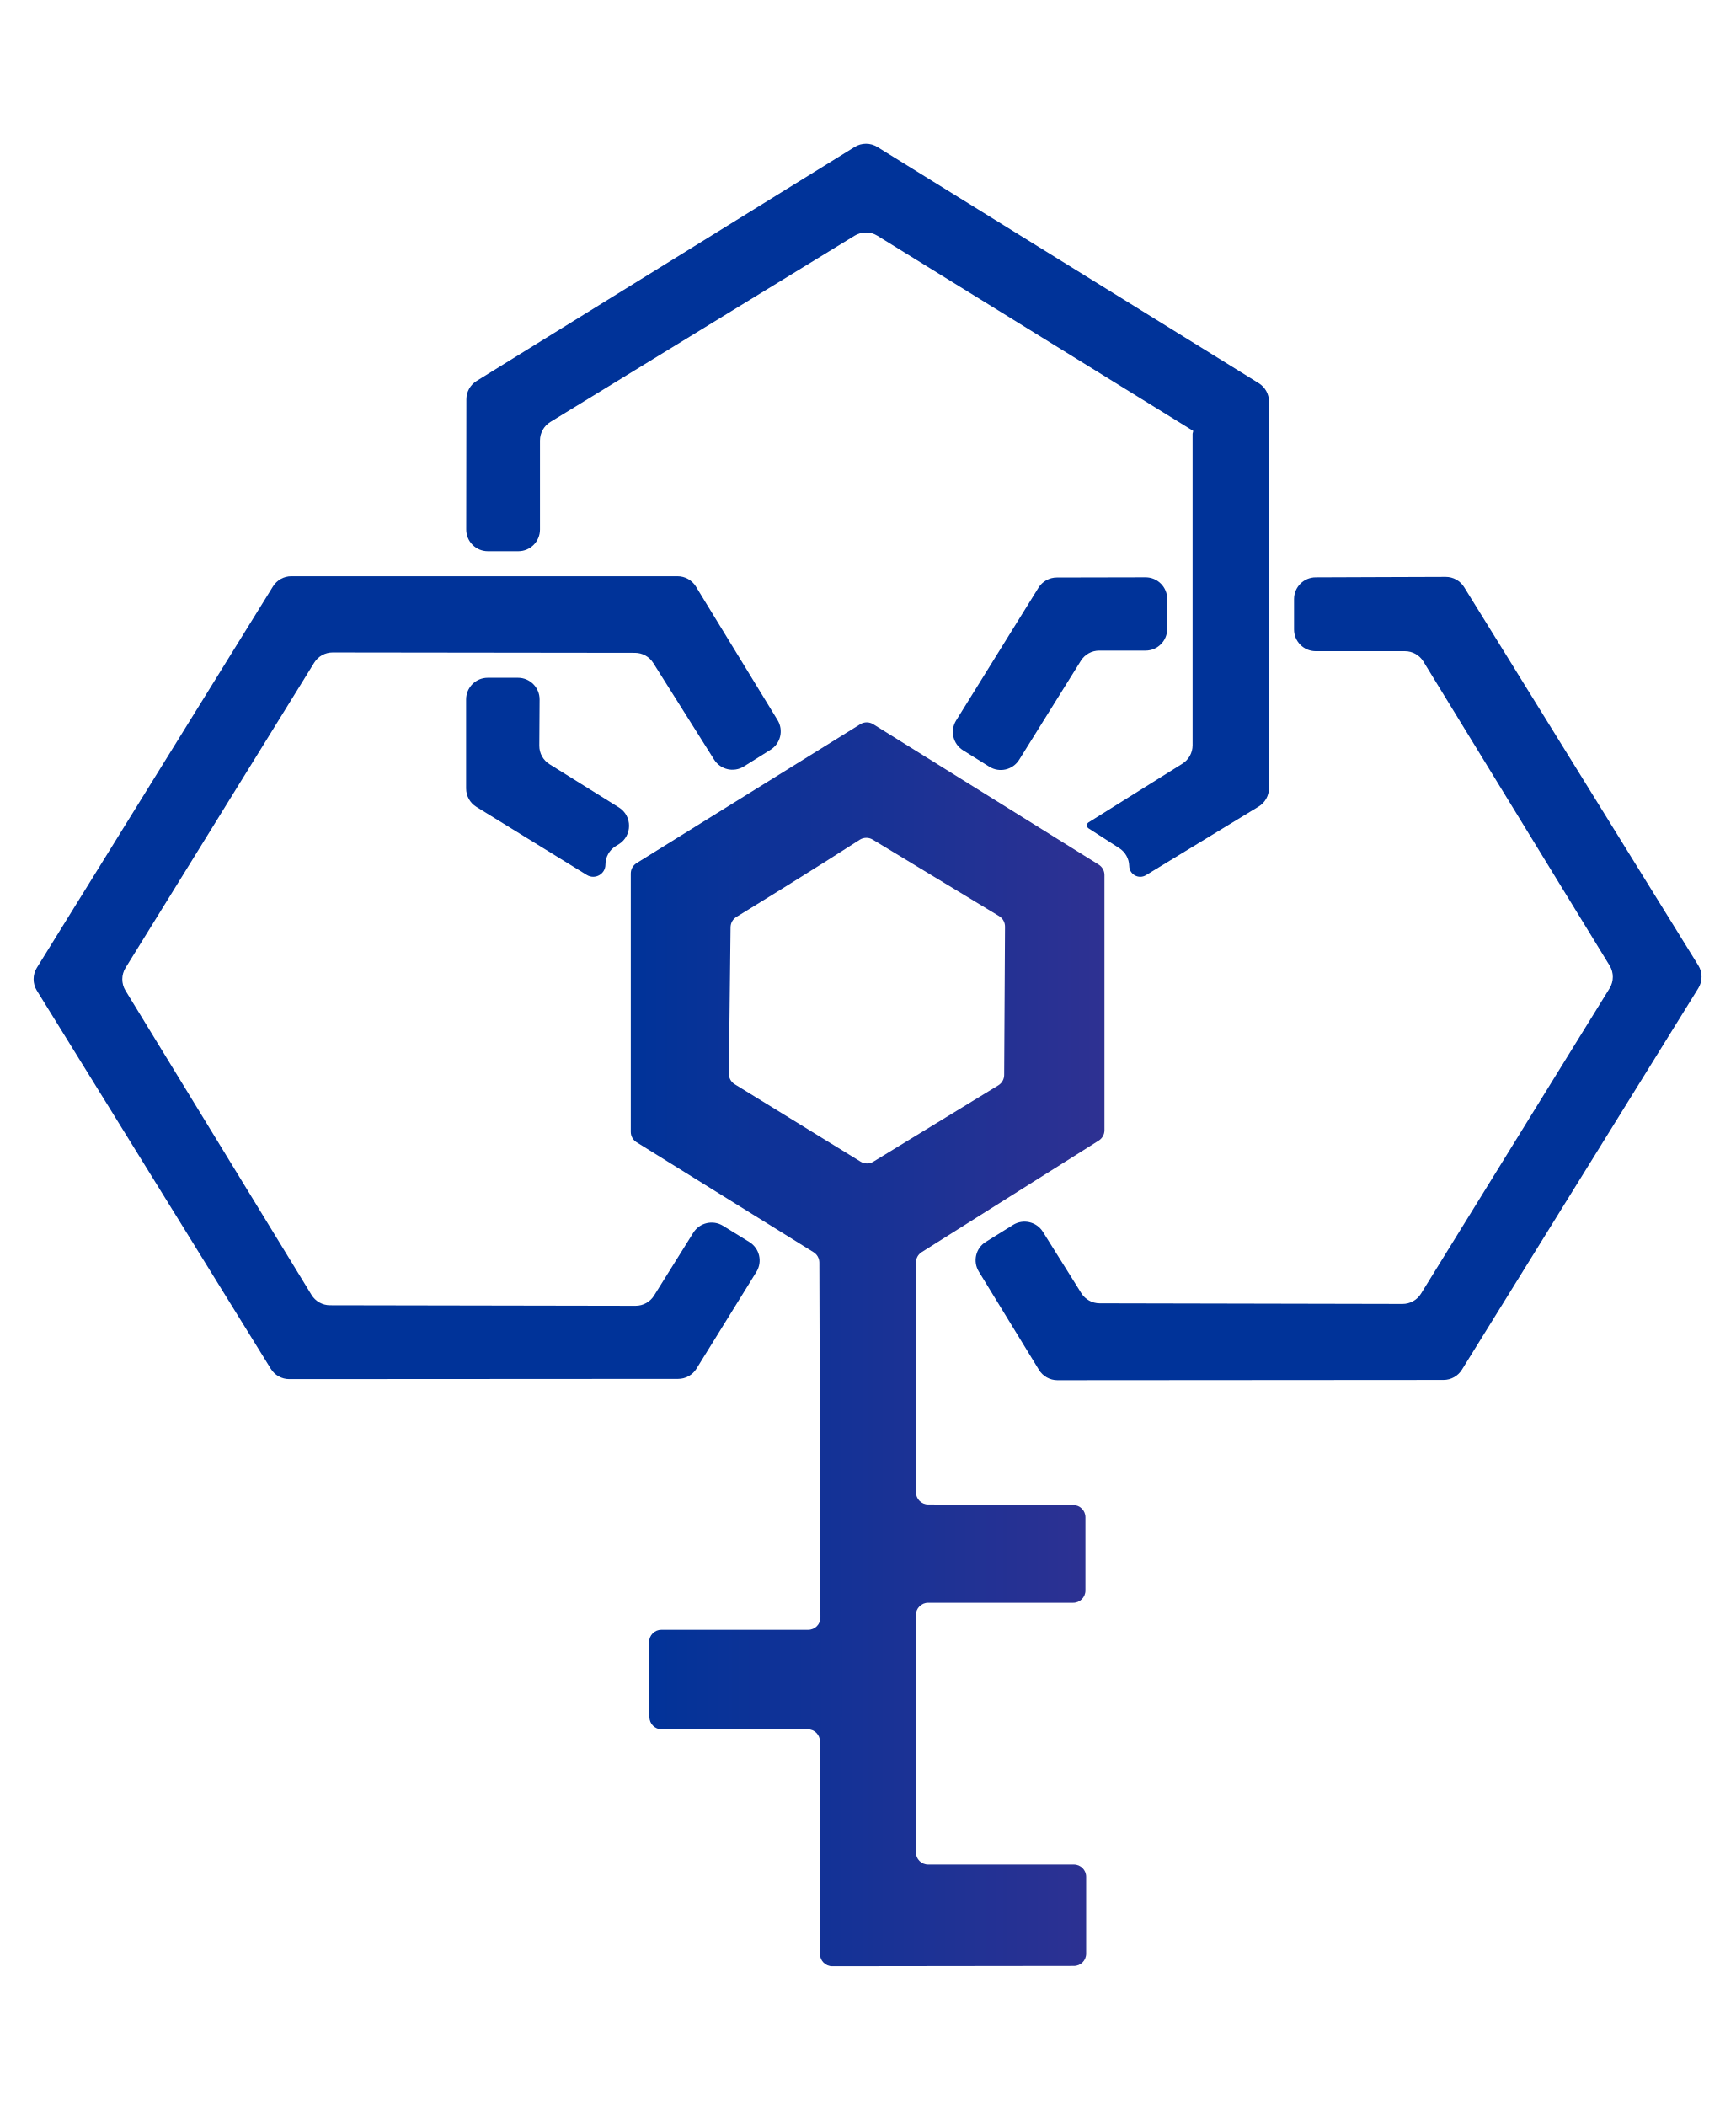
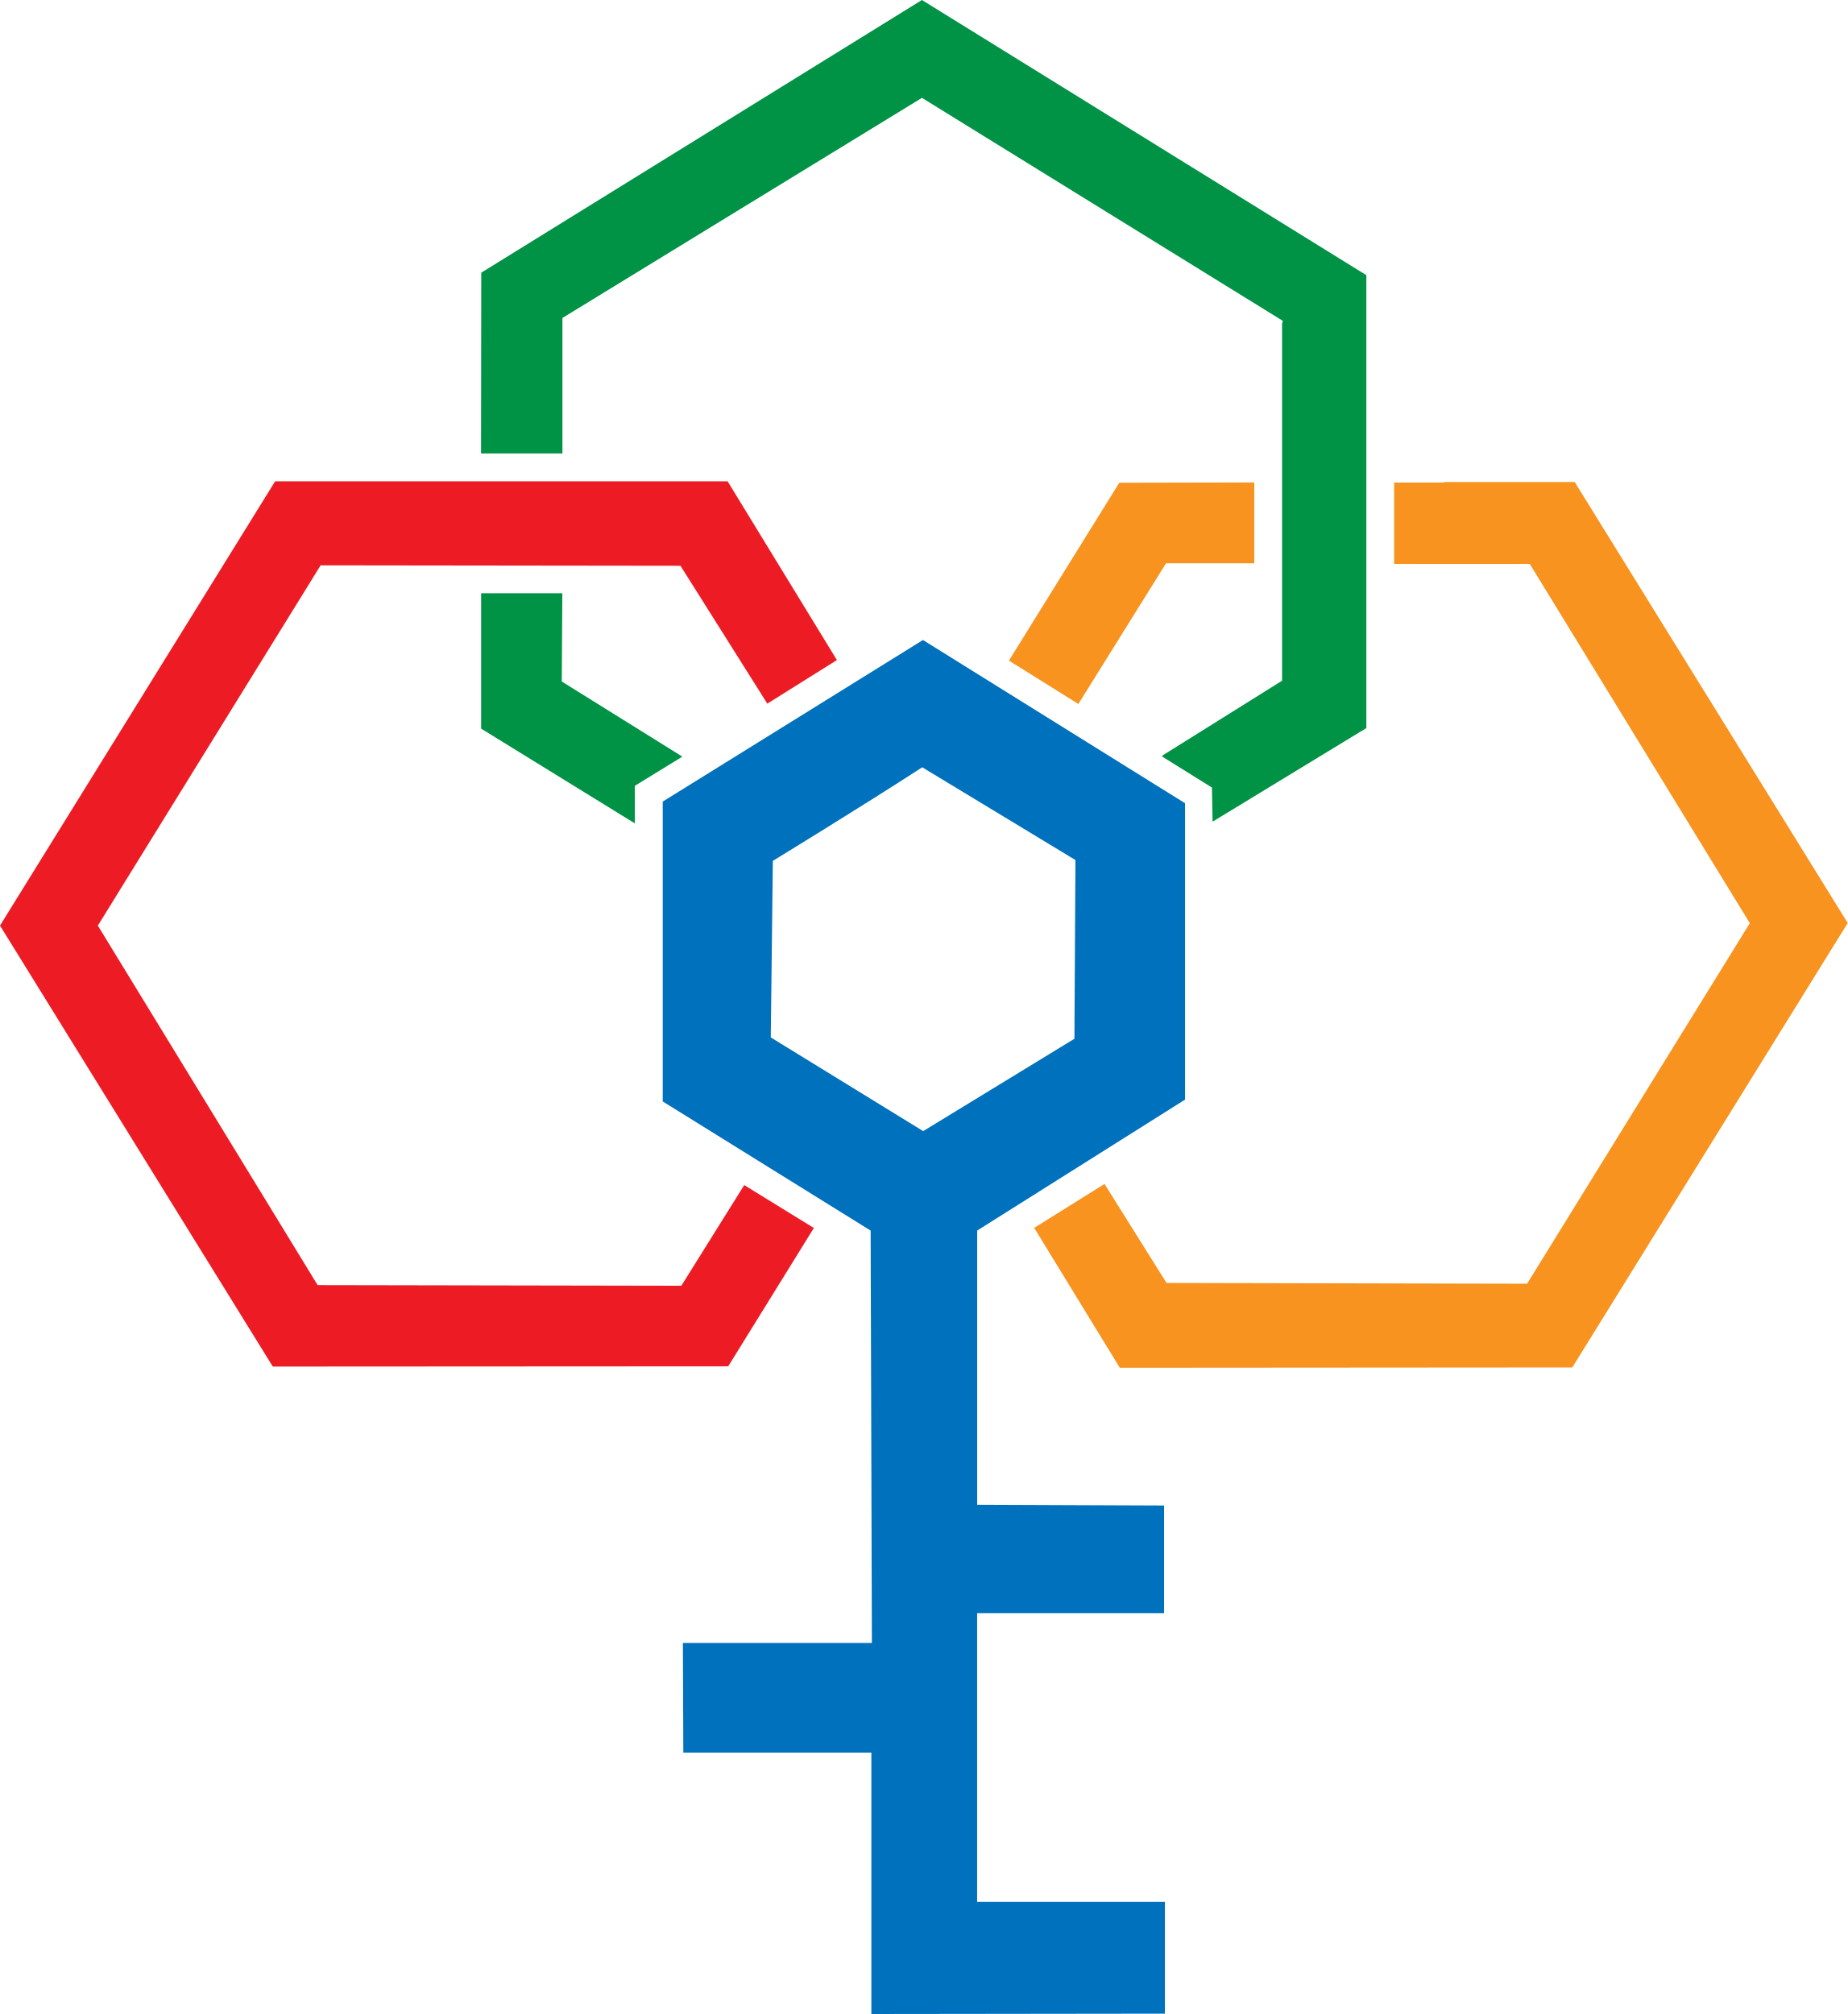
- <svg xmlns="http://www.w3.org/2000/svg" viewBox="0 0 614.64 745.92">
+ <svg xmlns="http://www.w3.org/2000/svg" viewBox="0 0 358.349 390.59">
  <defs>
    <style>
-       .cls-1{fill:url(#linear-gradient-1)}
-       .cls-2{fill:url(#linear-gradient-2)}
-       .cls-3{fill:url(#linear-gradient-3)}
-       .cls-4{fill:url(#linear-gradient-4)}
-       .cls-5{fill:url(#linear-gradient-5)}
-       .cls-6{fill:url(#linear-gradient-6)}
+       .cls-1{fill:#009245}
+       .cls-2{fill:#ed1c24}
+       .cls-3{fill:#f7931e}
+       .cls-4{fill:#0071bc}
    </style>
-     <linearGradient id="linear-gradient-1" x1="307.334" y1="310.548" x2="307.334" y2="50.924" gradientUnits="userSpaceOnUse">
-       <stop offset="0" stop-color="#003399" />
-       <stop offset="1" stop-color="#003399" />
-     </linearGradient>
-     <linearGradient id="linear-gradient-2" x1="144.231" y1="488.457" x2="144.231" y2="204.094" gradientUnits="userSpaceOnUse">
-       <stop offset="0" stop-color="#003399" />
-       <stop offset="1" stop-color="#003399" />
-     </linearGradient>
-     <linearGradient id="linear-gradient-3" x1="474.156" y1="488.843" x2="474.156" y2="204.327" gradientUnits="userSpaceOnUse">
-       <stop offset="0" stop-color="#003399" />
-       <stop offset="1" stop-color="#003399" />
-     </linearGradient>
-     <linearGradient id="linear-gradient-4" x1="375.495" y1="272.72" x2="375.495" y2="204.483" gradientUnits="userSpaceOnUse">
-       <stop offset="0" stop-color="#003399" />
-       <stop offset="1" stop-color="#003399" />
-     </linearGradient>
-     <linearGradient id="linear-gradient-5" x1="193.97" y1="310.548" x2="193.97" y2="240.051" gradientUnits="userSpaceOnUse">
-       <stop offset="0" stop-color="#003399" />
-       <stop offset="1" stop-color="#003399" />
-     </linearGradient>
-     <linearGradient id="linear-gradient-6" x1="223.442" y1="476.135" x2="391.225" y2="476.135" gradientUnits="userSpaceOnUse">
-       <stop offset="0" stop-color="#003399" />
-       <stop offset="1" stop-color="#2e3192" />
-     </linearGradient>
  </defs>
  <g id="Layer_1" data-name="Layer 1">
-     <path d="M310.8 52.074 L445.882 135.715 C448.141 137.114 449.516 139.581 449.516 142.238 L449.516 279.133 C449.516 281.811 448.12 284.295 445.832 285.687 L405.933 309.972 C403.358 311.54 400.054 309.724 399.996 306.71 L399.996 306.71 C399.946 304.114 398.586 301.719 396.382 300.346 L385.587 293.389 C384.814 292.891 384.822 291.759 385.601 291.272 L418.842 270.484 C421.085 269.081 422.447 266.623 422.447 263.978 L422.447 153.598 L422.684 152.635 L310.783 83.485 C308.321 81.964 305.212 81.957 302.743 83.468 L194.943 149.461 C192.665 150.855 191.276 153.334 191.276 156.005 L191.276 187.556 C191.276 191.793 187.841 195.229 183.603 195.229 L172.824 195.229 C168.583 195.229 165.147 191.788 165.151 187.547 L165.203 141.434 C165.205 138.779 166.58 136.315 168.838 134.918 L302.724 52.073 C305.198 50.541 308.326 50.542 310.8 52.074 Z" class="cls-1" />
-     <path d="M103.21 204.094 L239.978 204.095 C242.65 204.095 245.13 205.486 246.524 207.766 L275.429 255.044 C277.622 258.632 276.519 263.317 272.955 265.549 L263.52 271.457 C259.935 273.702 255.209 272.622 252.955 269.043 L231.398 234.811 C229.995 232.583 227.548 231.23 224.915 231.226 L117.828 231.097 C115.166 231.094 112.693 232.47 111.293 234.734 L44.468 342.802 C42.946 345.263 42.938 348.371 44.447 350.84 L110.345 458.629 C111.737 460.905 114.211 462.295 116.878 462.3 L225.158 462.49 C227.809 462.494 230.274 461.13 231.679 458.881 L245.577 436.629 C247.812 433.051 252.518 431.948 256.11 434.161 L265.439 439.909 C269.053 442.135 270.172 446.872 267.938 450.481 L246.723 484.748 C245.326 487.006 242.859 488.38 240.204 488.382 L102.461 488.457 C99.801 488.459 97.331 487.083 95.931 484.821 L13.054 350.851 C11.523 348.376 11.523 345.249 13.056 342.775 L96.687 207.727 C98.086 205.468 100.554 204.094 103.21 204.094 Z" class="cls-2" />
-     <path d="M369.421 436.296 L383.026 458.011 C384.426 460.245 386.875 461.604 389.512 461.61 L496.811 461.834 C499.477 461.84 501.954 460.461 503.355 458.194 L570.16 350.051 C571.681 347.588 571.687 344.479 570.176 342.011 L504.207 234.306 C502.812 232.029 500.334 230.641 497.664 230.641 L466.062 230.641 C461.824 230.641 458.389 227.206 458.389 222.968 L458.389 212.176 C458.389 207.938 461.823 204.501 466.065 204.493 C481.407 204.465 496.756 204.346 512.112 204.327 C514.768 204.324 517.236 205.698 518.636 207.958 L601.583 341.94 C603.116 344.416 603.115 347.546 601.581 350.021 L517.855 485.119 C516.457 487.375 513.992 488.748 511.338 488.75 L374.567 488.843 C371.893 488.844 369.412 487.455 368.017 485.174 L346.708 450.349 C344.519 446.771 345.612 442.103 349.158 439.885 C352.384 437.867 355.618 435.86 358.851 433.852 C362.448 431.617 367.174 432.71 369.421 436.296 Z" class="cls-3" />
-     <path d="M413.461 212.156 L413.461 222.76 C413.461 226.997 410.026 230.432 405.788 230.432 L389.373 230.432 C386.724 230.432 384.262 231.799 382.861 234.047 L361.013 269.105 C358.769 272.704 354.032 273.801 350.435 271.554 L341.137 265.745 C337.551 263.504 336.453 258.785 338.682 255.192 L367.848 208.177 C369.245 205.926 371.704 204.554 374.352 204.549 L405.772 204.483 C410.016 204.474 413.461 207.912 413.461 212.156 Z" class="cls-4" />
-     <path d="M191.142 247.773 L191.038 264.114 C191.021 266.781 192.39 269.265 194.653 270.675 L219.213 285.978 C224.052 288.993 224.029 296.046 219.17 299.029 L218.124 299.671 C215.851 301.066 214.466 303.542 214.466 306.21 L214.466 306.21 C214.466 309.599 210.748 311.675 207.862 309.897 L168.758 285.796 C166.491 284.399 165.111 281.926 165.111 279.264 L165.111 247.724 C165.111 243.486 168.546 240.051 172.784 240.051 L183.469 240.051 C187.726 240.051 191.169 243.516 191.142 247.773 Z" class="cls-5" />
-     <path d="M225.494 305.704 L304.734 256.503 C306.138 255.631 307.916 255.632 309.32 256.506 L389.178 306.232 C390.451 307.025 391.225 308.418 391.225 309.918 L391.225 400.307 C391.225 401.799 390.46 403.186 389.198 403.981 L326.482 443.494 C325.22 444.289 324.454 445.676 324.454 447.168 L324.454 528.524 C324.454 530.916 326.388 532.858 328.78 532.867 L380.167 533.072 C382.558 533.081 384.492 535.023 384.492 537.414 L384.492 563.325 C384.492 565.723 382.548 567.668 380.15 567.668 L328.78 567.668 C326.382 567.668 324.437 569.612 324.437 572.01 L324.437 656.065 C324.437 658.464 326.382 660.408 328.78 660.408 L380.405 660.408 C382.803 660.408 384.747 662.352 384.747 664.751 L384.747 691.977 C384.747 694.373 382.806 696.317 380.41 696.32 L294.807 696.42 C292.406 696.423 290.459 694.478 290.459 692.077 L290.459 616.823 C290.459 614.424 288.515 612.48 286.116 612.48 L234.38 612.48 C231.987 612.48 230.046 610.546 230.037 608.154 L229.936 581.6 C229.927 579.195 231.874 577.24 234.279 577.24 L286.275 577.24 C288.677 577.24 290.622 575.291 290.616 572.889 C290.556 549.661 290.284 462.787 290.235 447.19 C290.231 445.694 289.456 444.305 288.184 443.515 L225.493 404.57 C224.218 403.778 223.442 402.383 223.442 400.881 L223.442 309.393 C223.442 307.891 224.218 306.496 225.494 305.704 Z M304.515 297.44 C288.325 307.88 267.403 320.754 260.858 324.768 C259.583 325.55 258.799 326.931 258.781 328.426 L258.177 380.273 C258.16 381.8 258.945 383.223 260.246 384.023 L304.838 411.436 C306.229 412.291 307.982 412.293 309.375 411.442 L353.624 384.423 C354.908 383.639 355.695 382.246 355.703 380.741 L356.001 328.218 C356.01 326.689 355.215 325.269 353.907 324.478 L309.13 297.372 C307.707 296.51 305.916 296.537 304.515 297.44 Z" class="cls-6" />
+     <g>
+       <polygon points="178.802,0 264.991,53.367 264.991,141.202 235.172,159.352 235.044,152.735 225.457,146.762 225.391,146.56 248.648,132.016 248.648,62.806 248.791,62.224 178.805,18.977 109.077,61.663 109.077,87.941 93.298,87.941 93.337,52.884" class="cls-1" />
+       <polygon points="53.361,93.341 141.113,93.342 162.31,128.013 148.814,136.465 131.975,109.726 62.182,109.641 18.977,179.51 61.601,249.23 132.142,249.354 144.336,229.831 157.841,238.152 141.231,264.981 52.906,265.029 0,179.508" class="cls-2" />
+       <polygon points="200.852,237.954 214.213,229.616 226.24,248.813 296.171,248.959 339.364,179.039 296.691,109.369 270.383,109.369 270.383,93.585 279.716,93.59 280.345,93.478 305.4,93.48 358.349,179.006 304.929,265.202 217.177,265.262 200.575,238.13" class="cls-3" />
+       <polygon points="243.258,93.566 243.258,109.243 226.143,109.243 209.139,136.528 195.675,128.116 217.075,93.621" class="cls-3" />
+       <polygon points="109.06,115.05 108.951,132.17 132.336,146.74 123.113,152.402 123.113,159.677 93.314,141.312 93.314,115.05" class="cls-1" />
+       <path d="M168.855 238.66 L128.532 213.611 L128.532 155.458 L178.998 124.123 L229.833 155.777 L229.833 213.253 L189.519 238.652 L189.519 291.83 L225.767 291.974 L225.767 312.851 L189.509 312.851 L189.509 368.844 L225.921 368.844 L225.921 390.523 L168.994 390.59 L168.994 339.907 L132.524 339.907 L132.443 318.631 L169.096 318.631 M178.861 148.807 C167.03 156.482 149.885 166.956 149.885 166.956 L149.487 201.196 L179.044 219.366 L208.377 201.455 L208.574 166.794 Z" class="cls-4" />
+     </g>
  </g>
</svg>
